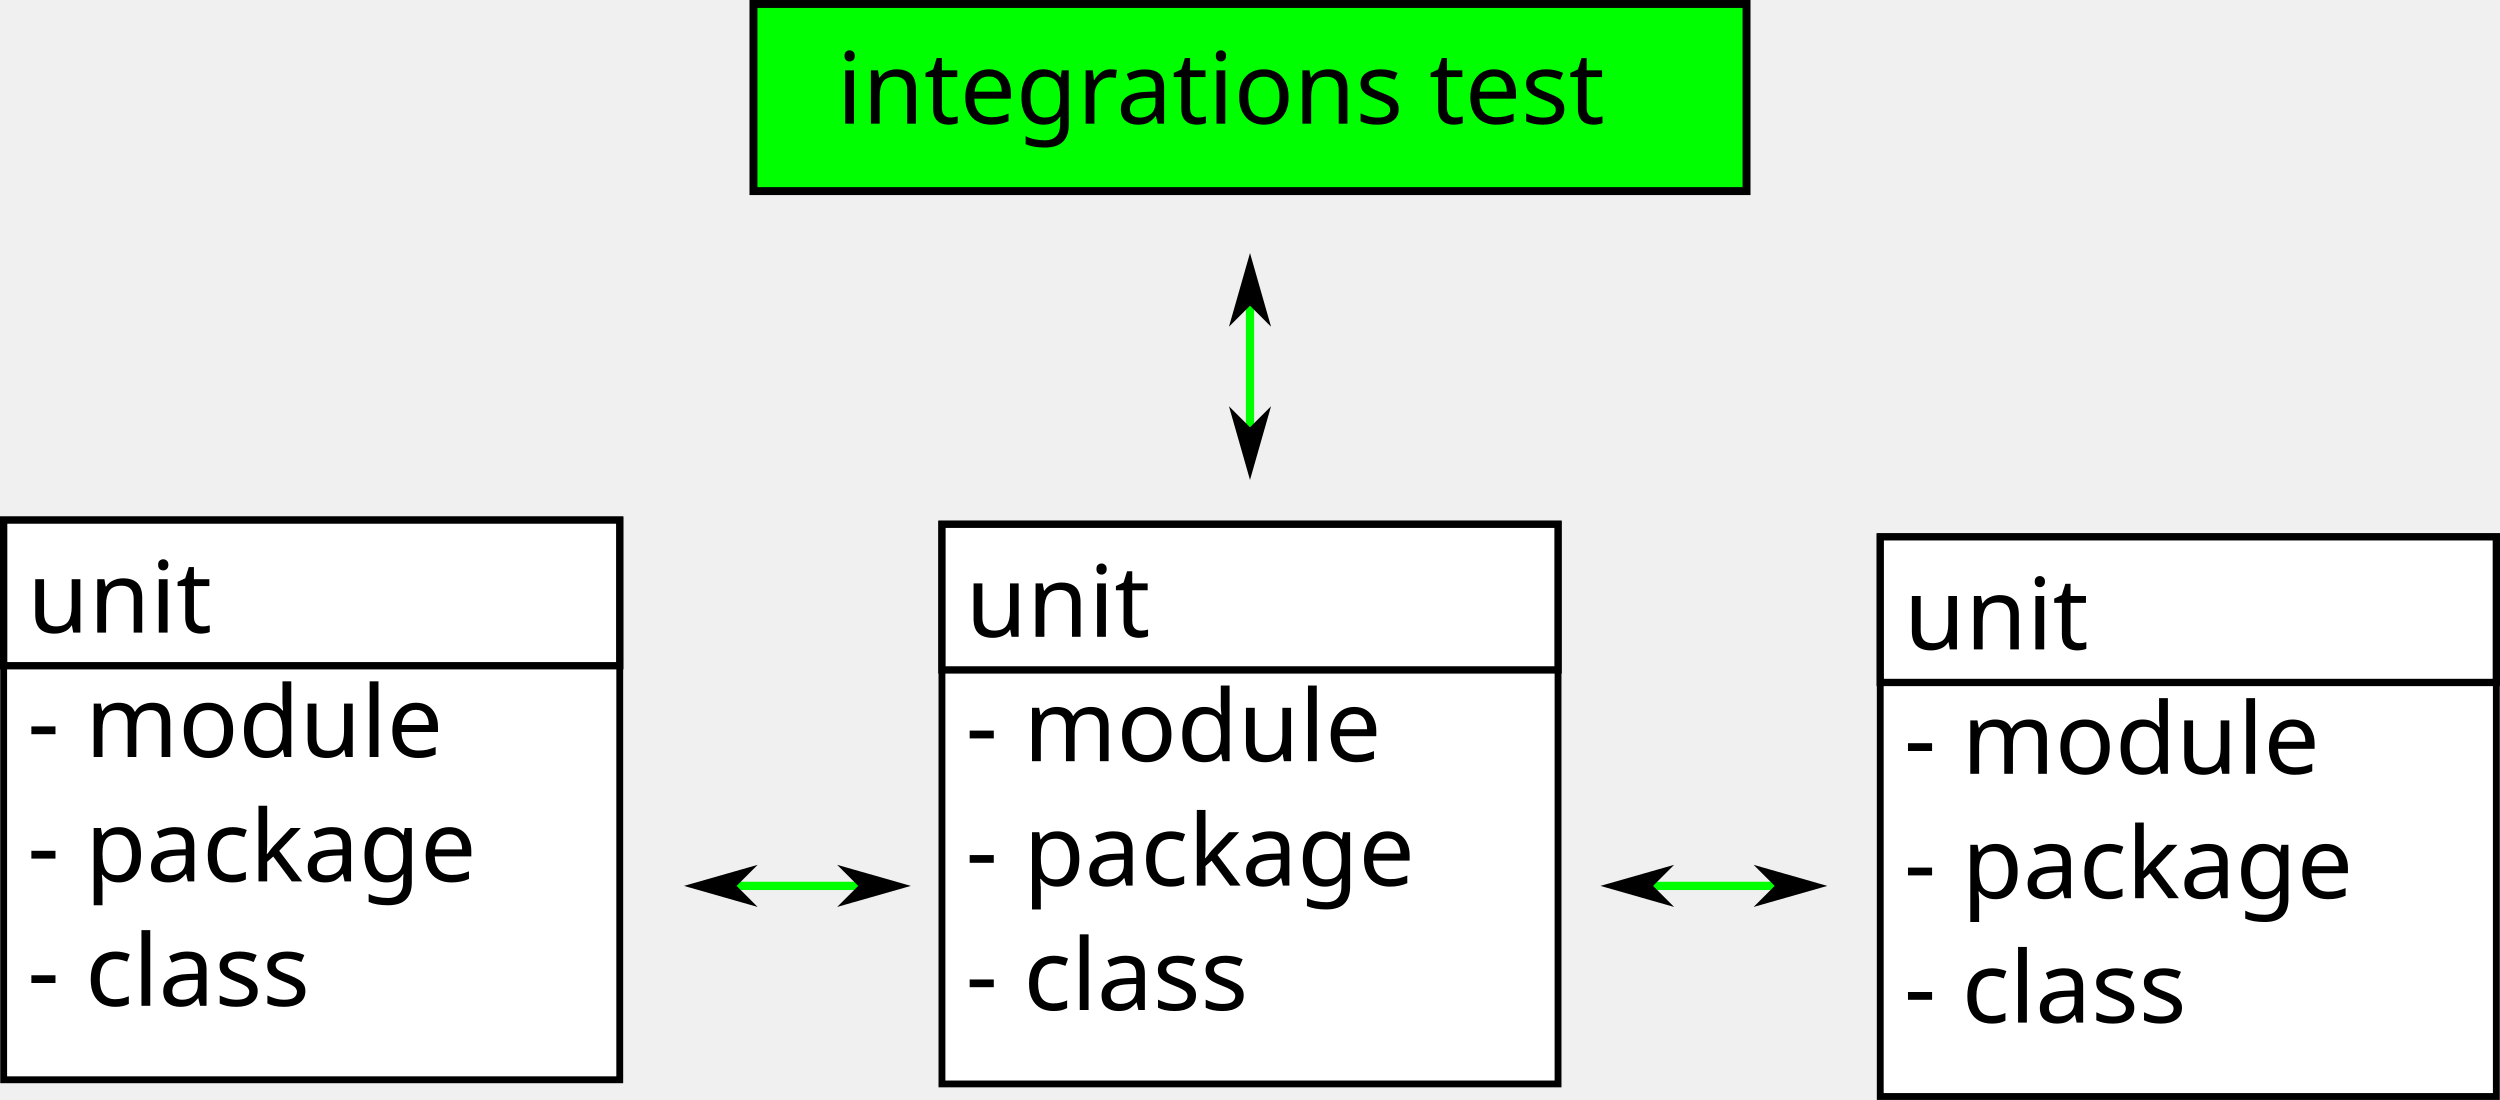
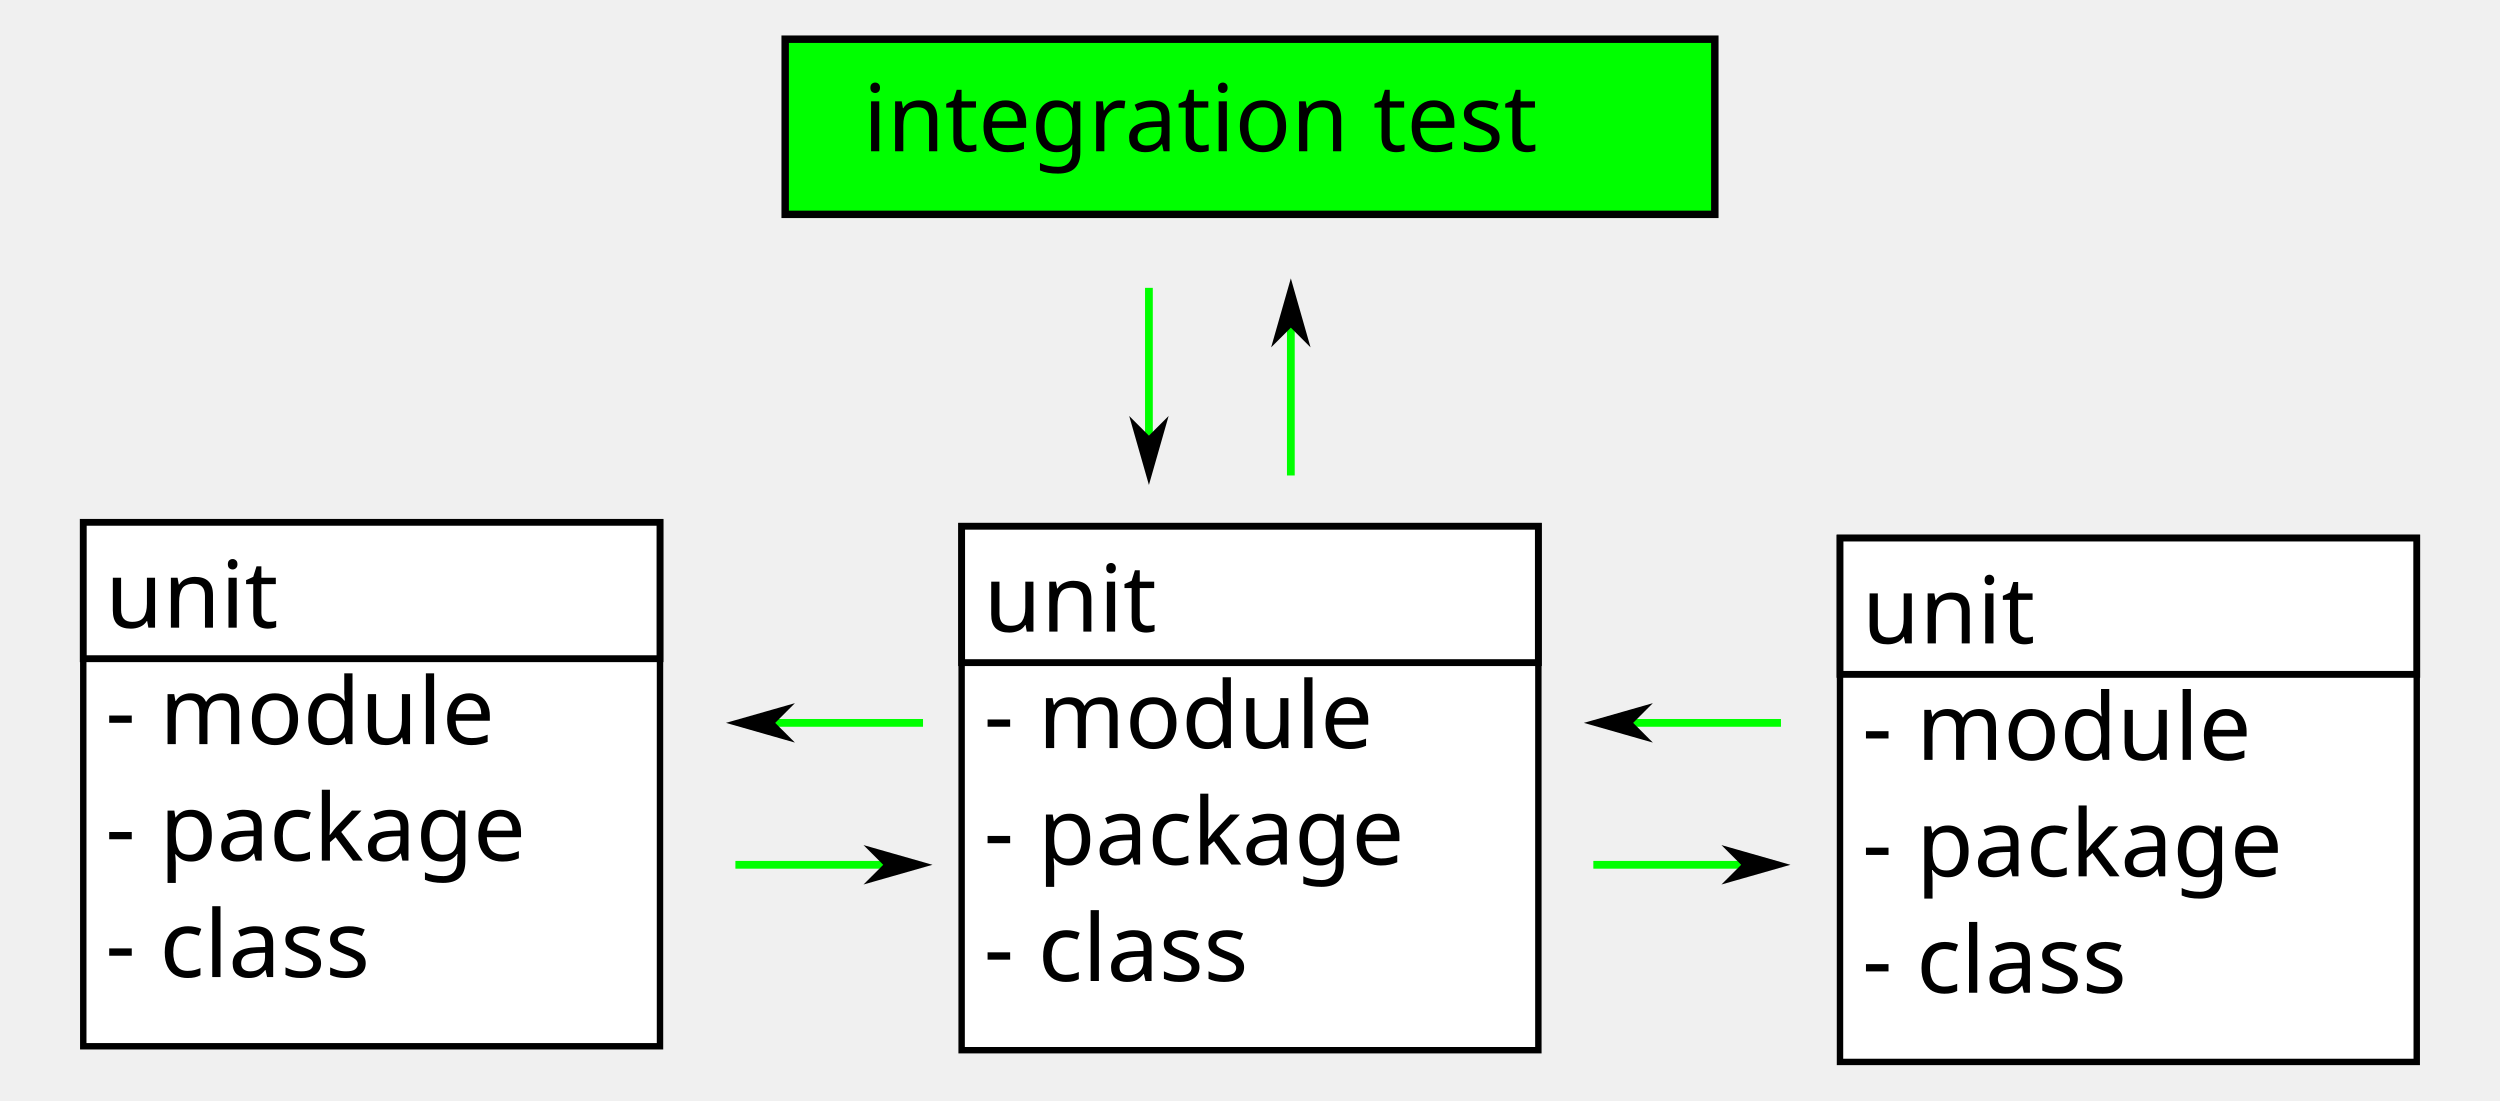
- <svg xmlns="http://www.w3.org/2000/svg" width="659.61" height="290.211" id="svg2" version="1.1">
+ <svg xmlns="http://www.w3.org/2000/svg" width="704.61" height="310.21" id="svg2" version="1.1">
  <defs id="defs4">
    <marker orient="auto" refY="0" refX="0" id="Arrow1Mstart" style="overflow:visible">
      <path id="path3897" d="M 0,0 5,-5 -12.5,0 5,5 0,0 z" style="fill-rule:evenodd;stroke:#000000;stroke-width:1pt;marker-start:none" transform="matrix(0.4,0,0,0.4,4,0)" />
    </marker>
    <marker orient="auto" refY="0" refX="0" id="Arrow1Mend" style="overflow:visible">
      <path id="path3803" d="M 0,0 5,-5 -12.5,0 5,5 0,0 z" style="fill-rule:evenodd;stroke:#000000;stroke-width:1pt;marker-start:none" transform="matrix(-0.4,0,0,-0.4,-4,0)" />
    </marker>
  </defs>
-   <g id="layer1" transform="translate(-255.5458,-606.3761)">
-     <g id="g3103" transform="matrix(2.188174,0,0,2.188174,-303.633,-1065.301)">
-       <rect y="826.669" x="255.987" height="67.484" width="74.286" id="rect2997" style="fill:#ffffff;fill-opacity:1;stroke:#000000;stroke-width:0.827;stroke-linecap:round;stroke-miterlimit:4;stroke-opacity:1;stroke-dasharray:none;stroke-dashoffset:0" />
-       <rect style="fill:#ffffff;fill-opacity:1;stroke:#000000;stroke-width:0.883;stroke-linecap:round;stroke-miterlimit:4;stroke-opacity:1;stroke-dasharray:none;stroke-dashoffset:0" id="rect2999" width="74.286" height="17.563" x="255.987" y="826.669" />
-       <text id="text2987" y="840.24" x="258.844" style="font-size:12px;font-style:normal;font-variant:normal;font-weight:normal;font-stretch:normal;text-align:start;line-height:125%;letter-spacing:0px;word-spacing:0px;writing-mode:lr-tb;text-anchor:start;fill:#000000;fill-opacity:1;stroke:none;font-family:Verdana;-inkscape-font-specification:Verdana" xml:space="preserve">
-         <tspan y="840.24" x="258.844" id="tspan2989">unit</tspan>
-         <tspan id="tspan2991" y="855.24" x="258.844">- module</tspan>
-         <tspan id="tspan2993" y="870.24" x="258.844">- package</tspan>
-         <tspan id="tspan2995" y="885.24" x="258.844">- class</tspan>
+   <g id="layer1" transform="translate(-255.5458,-586.3765)">
+     <g id="g4975" transform="translate(22.49993,-9.999939)">
+       <g transform="matrix(2.188174,0,0,2.188174,-303.633,-1065.301)" id="g3103">
+         <rect style="fill:#ffffff;fill-opacity:1;stroke:#000000;stroke-width:0.827;stroke-linecap:round;stroke-miterlimit:4;stroke-opacity:1;stroke-dasharray:none;stroke-dashoffset:0" id="rect2997" width="74.286" height="67.484" x="255.987" y="826.669" />
+         <rect y="826.669" x="255.987" height="17.563" width="74.286" id="rect2999" style="fill:#ffffff;fill-opacity:1;stroke:#000000;stroke-width:0.883;stroke-linecap:round;stroke-miterlimit:4;stroke-opacity:1;stroke-dasharray:none;stroke-dashoffset:0" />
+         <text xml:space="preserve" style="font-size:12px;font-style:normal;font-variant:normal;font-weight:normal;font-stretch:normal;text-align:start;line-height:125%;letter-spacing:0px;word-spacing:0px;writing-mode:lr-tb;text-anchor:start;fill:#000000;fill-opacity:1;stroke:none;font-family:Verdana;-inkscape-font-specification:Verdana" x="258.844" y="840.24" id="text2987">
+           <tspan id="tspan2989" x="258.844" y="840.24">unit</tspan>
+           <tspan x="258.844" y="855.24" id="tspan2991">- module</tspan>
+           <tspan x="258.844" y="870.24" id="tspan2993">- package</tspan>
+           <tspan x="258.844" y="885.24" id="tspan2995">- class</tspan>
+         </text>
+       </g>
+       <g transform="matrix(2.188174,0,0,2.188174,-445.098,-1080.774)" id="g3078">
+         <rect y="834.245" x="433.774" height="67.484" width="74.286" id="rect3054" style="fill:#ffffff;fill-opacity:1;stroke:#000000;stroke-width:0.827;stroke-linecap:round;stroke-miterlimit:4;stroke-opacity:1;stroke-dasharray:none;stroke-dashoffset:0" />
+         <rect style="fill:#ffffff;fill-opacity:1;stroke:#000000;stroke-width:0.883;stroke-linecap:round;stroke-miterlimit:4;stroke-opacity:1;stroke-dasharray:none;stroke-dashoffset:0" id="rect3056" width="74.286" height="17.563" x="433.774" y="834.245" />
+         <text id="text3058" y="847.817" x="436.631" style="font-size:12px;font-style:normal;font-variant:normal;font-weight:normal;font-stretch:normal;text-align:start;line-height:125%;letter-spacing:0px;word-spacing:0px;writing-mode:lr-tb;text-anchor:start;fill:#000000;fill-opacity:1;stroke:none;font-family:Verdana;-inkscape-font-specification:Verdana" xml:space="preserve">
+           <tspan y="847.817" x="436.631" id="tspan3060">unit</tspan>
+           <tspan id="tspan3062" y="862.817" x="436.631">- module</tspan>
+           <tspan id="tspan3064" y="877.817" x="436.631">- package</tspan>
+           <tspan id="tspan3066" y="892.817" x="436.631">- class</tspan>
+         </text>
+       </g>
+       <rect style="fill:#00ff00;fill-opacity:1;stroke:#000000;stroke-width:2.098;stroke-linecap:round;stroke-miterlimit:4;stroke-opacity:1;stroke-dasharray:none;stroke-dashoffset:0" id="rect3068" width="262.018" height="49.368" x="454.342" y="607.425" />
+       <text xml:space="preserve" style="font-size:26.258px;font-style:normal;font-variant:normal;font-weight:normal;font-stretch:normal;text-align:start;line-height:125%;letter-spacing:0px;word-spacing:0px;writing-mode:lr-tb;text-anchor:start;fill:#000000;fill-opacity:1;stroke:none;font-family:Verdana;-inkscape-font-specification:Verdana" x="476.318" y="639.007" id="text3070">
+         <tspan id="tspan3072" x="476.318" y="639.007">integration test</tspan>
      </text>
+       <path id="path3076" d="m 440.315,840.114 51.24,0" style="fill:#00ff00;stroke:#00ff00;stroke-width:2.188px;stroke-linecap:butt;stroke-linejoin:miter;stroke-opacity:1;marker-start:none;marker-end:url(#Arrow1Mend)" />
+       <g id="g3087" transform="matrix(2.188174,0,0,2.188174,-197.5343,-1077.458)">
+         <rect style="fill:#ffffff;fill-opacity:1;stroke:#000000;stroke-width:0.827;stroke-linecap:round;stroke-miterlimit:4;stroke-opacity:1;stroke-dasharray:none;stroke-dashoffset:0" id="rect3089" width="74.286" height="67.484" x="433.774" y="834.245" />
+         <rect y="834.245" x="433.774" height="17.563" width="74.286" id="rect3091" style="fill:#ffffff;fill-opacity:1;stroke:#000000;stroke-width:0.883;stroke-linecap:round;stroke-miterlimit:4;stroke-opacity:1;stroke-dasharray:none;stroke-dashoffset:0" />
+         <text xml:space="preserve" style="font-size:12px;font-style:normal;font-variant:normal;font-weight:normal;font-stretch:normal;text-align:start;line-height:125%;letter-spacing:0px;word-spacing:0px;writing-mode:lr-tb;text-anchor:start;fill:#000000;fill-opacity:1;stroke:none;font-family:Verdana;-inkscape-font-specification:Verdana" x="436.631" y="847.817" id="text3093">
+           <tspan id="tspan3095" x="436.631" y="847.817">unit</tspan>
+           <tspan x="436.631" y="862.817" id="tspan3097">- module</tspan>
+           <tspan x="436.631" y="877.817" id="tspan3099">- package</tspan>
+           <tspan x="436.631" y="892.817" id="tspan3101">- class</tspan>
+         </text>
+       </g>
+       <path style="fill:#00ff00;stroke:#00ff00;stroke-width:2.188px;stroke-linecap:butt;stroke-linejoin:miter;stroke-opacity:1;marker-start:none;marker-end:url(#Arrow1Mend)" d="m 682.119,840.114 51.24,0" id="path3112" />
+       <path style="fill:#00ff00;stroke:#00ff00;stroke-width:2.188px;stroke-linecap:butt;stroke-linejoin:miter;stroke-opacity:1;marker-start:none;marker-end:url(#Arrow1Mend)" d="m 735,800.114 -51.24,0" id="path4967" />
+       <path id="path4969" d="m 493.195,800.114 -51.24,0" style="fill:#00ff00;stroke:#00ff00;stroke-width:2.188px;stroke-linecap:butt;stroke-linejoin:miter;stroke-opacity:1;marker-start:none;marker-end:url(#Arrow1Mend)" />
+       <path style="fill:#00ff00;stroke:#00ff00;stroke-width:2.188px;stroke-linecap:butt;stroke-linejoin:miter;stroke-opacity:1;marker-start:none;marker-end:url(#Arrow1Mend)" d="m 556.861,677.506 0,51.24" id="path4971" />
+       <path style="fill:#00ff00;stroke:#00ff00;stroke-width:2.188px;stroke-linecap:butt;stroke-linejoin:miter;stroke-opacity:1;marker-start:none;marker-end:url(#Arrow1Mend)" d="m 596.861,730.387 0,-51.24" id="path4973" />
    </g>
-     <g id="g3078" transform="matrix(2.188174,0,0,2.188174,-445.098,-1080.774)">
-       <rect style="fill:#ffffff;fill-opacity:1;stroke:#000000;stroke-width:0.827;stroke-linecap:round;stroke-miterlimit:4;stroke-opacity:1;stroke-dasharray:none;stroke-dashoffset:0" id="rect3054" width="74.286" height="67.484" x="433.774" y="834.245" />
-       <rect y="834.245" x="433.774" height="17.563" width="74.286" id="rect3056" style="fill:#ffffff;fill-opacity:1;stroke:#000000;stroke-width:0.883;stroke-linecap:round;stroke-miterlimit:4;stroke-opacity:1;stroke-dasharray:none;stroke-dashoffset:0" />
-       <text xml:space="preserve" style="font-size:12px;font-style:normal;font-variant:normal;font-weight:normal;font-stretch:normal;text-align:start;line-height:125%;letter-spacing:0px;word-spacing:0px;writing-mode:lr-tb;text-anchor:start;fill:#000000;fill-opacity:1;stroke:none;font-family:Verdana;-inkscape-font-specification:Verdana" x="436.631" y="847.817" id="text3058">
-         <tspan id="tspan3060" x="436.631" y="847.817">unit</tspan>
-         <tspan x="436.631" y="862.817" id="tspan3062">- module</tspan>
-         <tspan x="436.631" y="877.817" id="tspan3064">- package</tspan>
-         <tspan x="436.631" y="892.817" id="tspan3066">- class</tspan>
-       </text>
-     </g>
-     <rect y="607.425" x="454.342" height="49.368" width="262.018" id="rect3068" style="fill:#00ff00;fill-opacity:1;stroke:#000000;stroke-width:2.098;stroke-linecap:round;stroke-miterlimit:4;stroke-opacity:1;stroke-dasharray:none;stroke-dashoffset:0" />
-     <text id="text3070" y="639.007" x="476.318" style="font-size:26.258px;font-style:normal;font-variant:normal;font-weight:normal;font-stretch:normal;text-align:start;line-height:125%;letter-spacing:0px;word-spacing:0px;writing-mode:lr-tb;text-anchor:start;fill:#000000;fill-opacity:1;stroke:none;font-family:Verdana;-inkscape-font-specification:Verdana" xml:space="preserve">
-       <tspan y="639.007" x="476.318" id="tspan3072">integrations test</tspan>
-     </text>
-     <path style="fill:#00ff00;stroke:#00ff00;stroke-width:2.188px;stroke-linecap:butt;stroke-linejoin:miter;stroke-opacity:1;marker-start:url(#Arrow1Mstart);marker-end:url(#Arrow1Mend)" d="m 440.315,840.114 51.24,0" id="path3076" />
-     <g transform="matrix(2.188174,0,0,2.188174,-197.5343,-1077.458)" id="g3087">
-       <rect y="834.245" x="433.774" height="67.484" width="74.286" id="rect3089" style="fill:#ffffff;fill-opacity:1;stroke:#000000;stroke-width:0.827;stroke-linecap:round;stroke-miterlimit:4;stroke-opacity:1;stroke-dasharray:none;stroke-dashoffset:0" />
-       <rect style="fill:#ffffff;fill-opacity:1;stroke:#000000;stroke-width:0.883;stroke-linecap:round;stroke-miterlimit:4;stroke-opacity:1;stroke-dasharray:none;stroke-dashoffset:0" id="rect3091" width="74.286" height="17.563" x="433.774" y="834.245" />
-       <text id="text3093" y="847.817" x="436.631" style="font-size:12px;font-style:normal;font-variant:normal;font-weight:normal;font-stretch:normal;text-align:start;line-height:125%;letter-spacing:0px;word-spacing:0px;writing-mode:lr-tb;text-anchor:start;fill:#000000;fill-opacity:1;stroke:none;font-family:Verdana;-inkscape-font-specification:Verdana" xml:space="preserve">
-         <tspan y="847.817" x="436.631" id="tspan3095">unit</tspan>
-         <tspan id="tspan3097" y="862.817" x="436.631">- module</tspan>
-         <tspan id="tspan3099" y="877.817" x="436.631">- package</tspan>
-         <tspan id="tspan3101" y="892.817" x="436.631">- class</tspan>
-       </text>
-     </g>
-     <path id="path3112" d="m 682.119,840.114 51.24,0" style="fill:#00ff00;stroke:#00ff00;stroke-width:2.188px;stroke-linecap:butt;stroke-linejoin:miter;stroke-opacity:1;marker-start:url(#Arrow1Mstart);marker-end:url(#Arrow1Mend)" />
-     <path id="path4518" d="m 585.351,728.69 0,-51.24" style="fill:#00ff00;stroke:#00ff00;stroke-width:2.188px;stroke-linecap:butt;stroke-linejoin:miter;stroke-opacity:1;marker-start:url(#Arrow1Mstart);marker-end:url(#Arrow1Mend)" />
  </g>
</svg>
